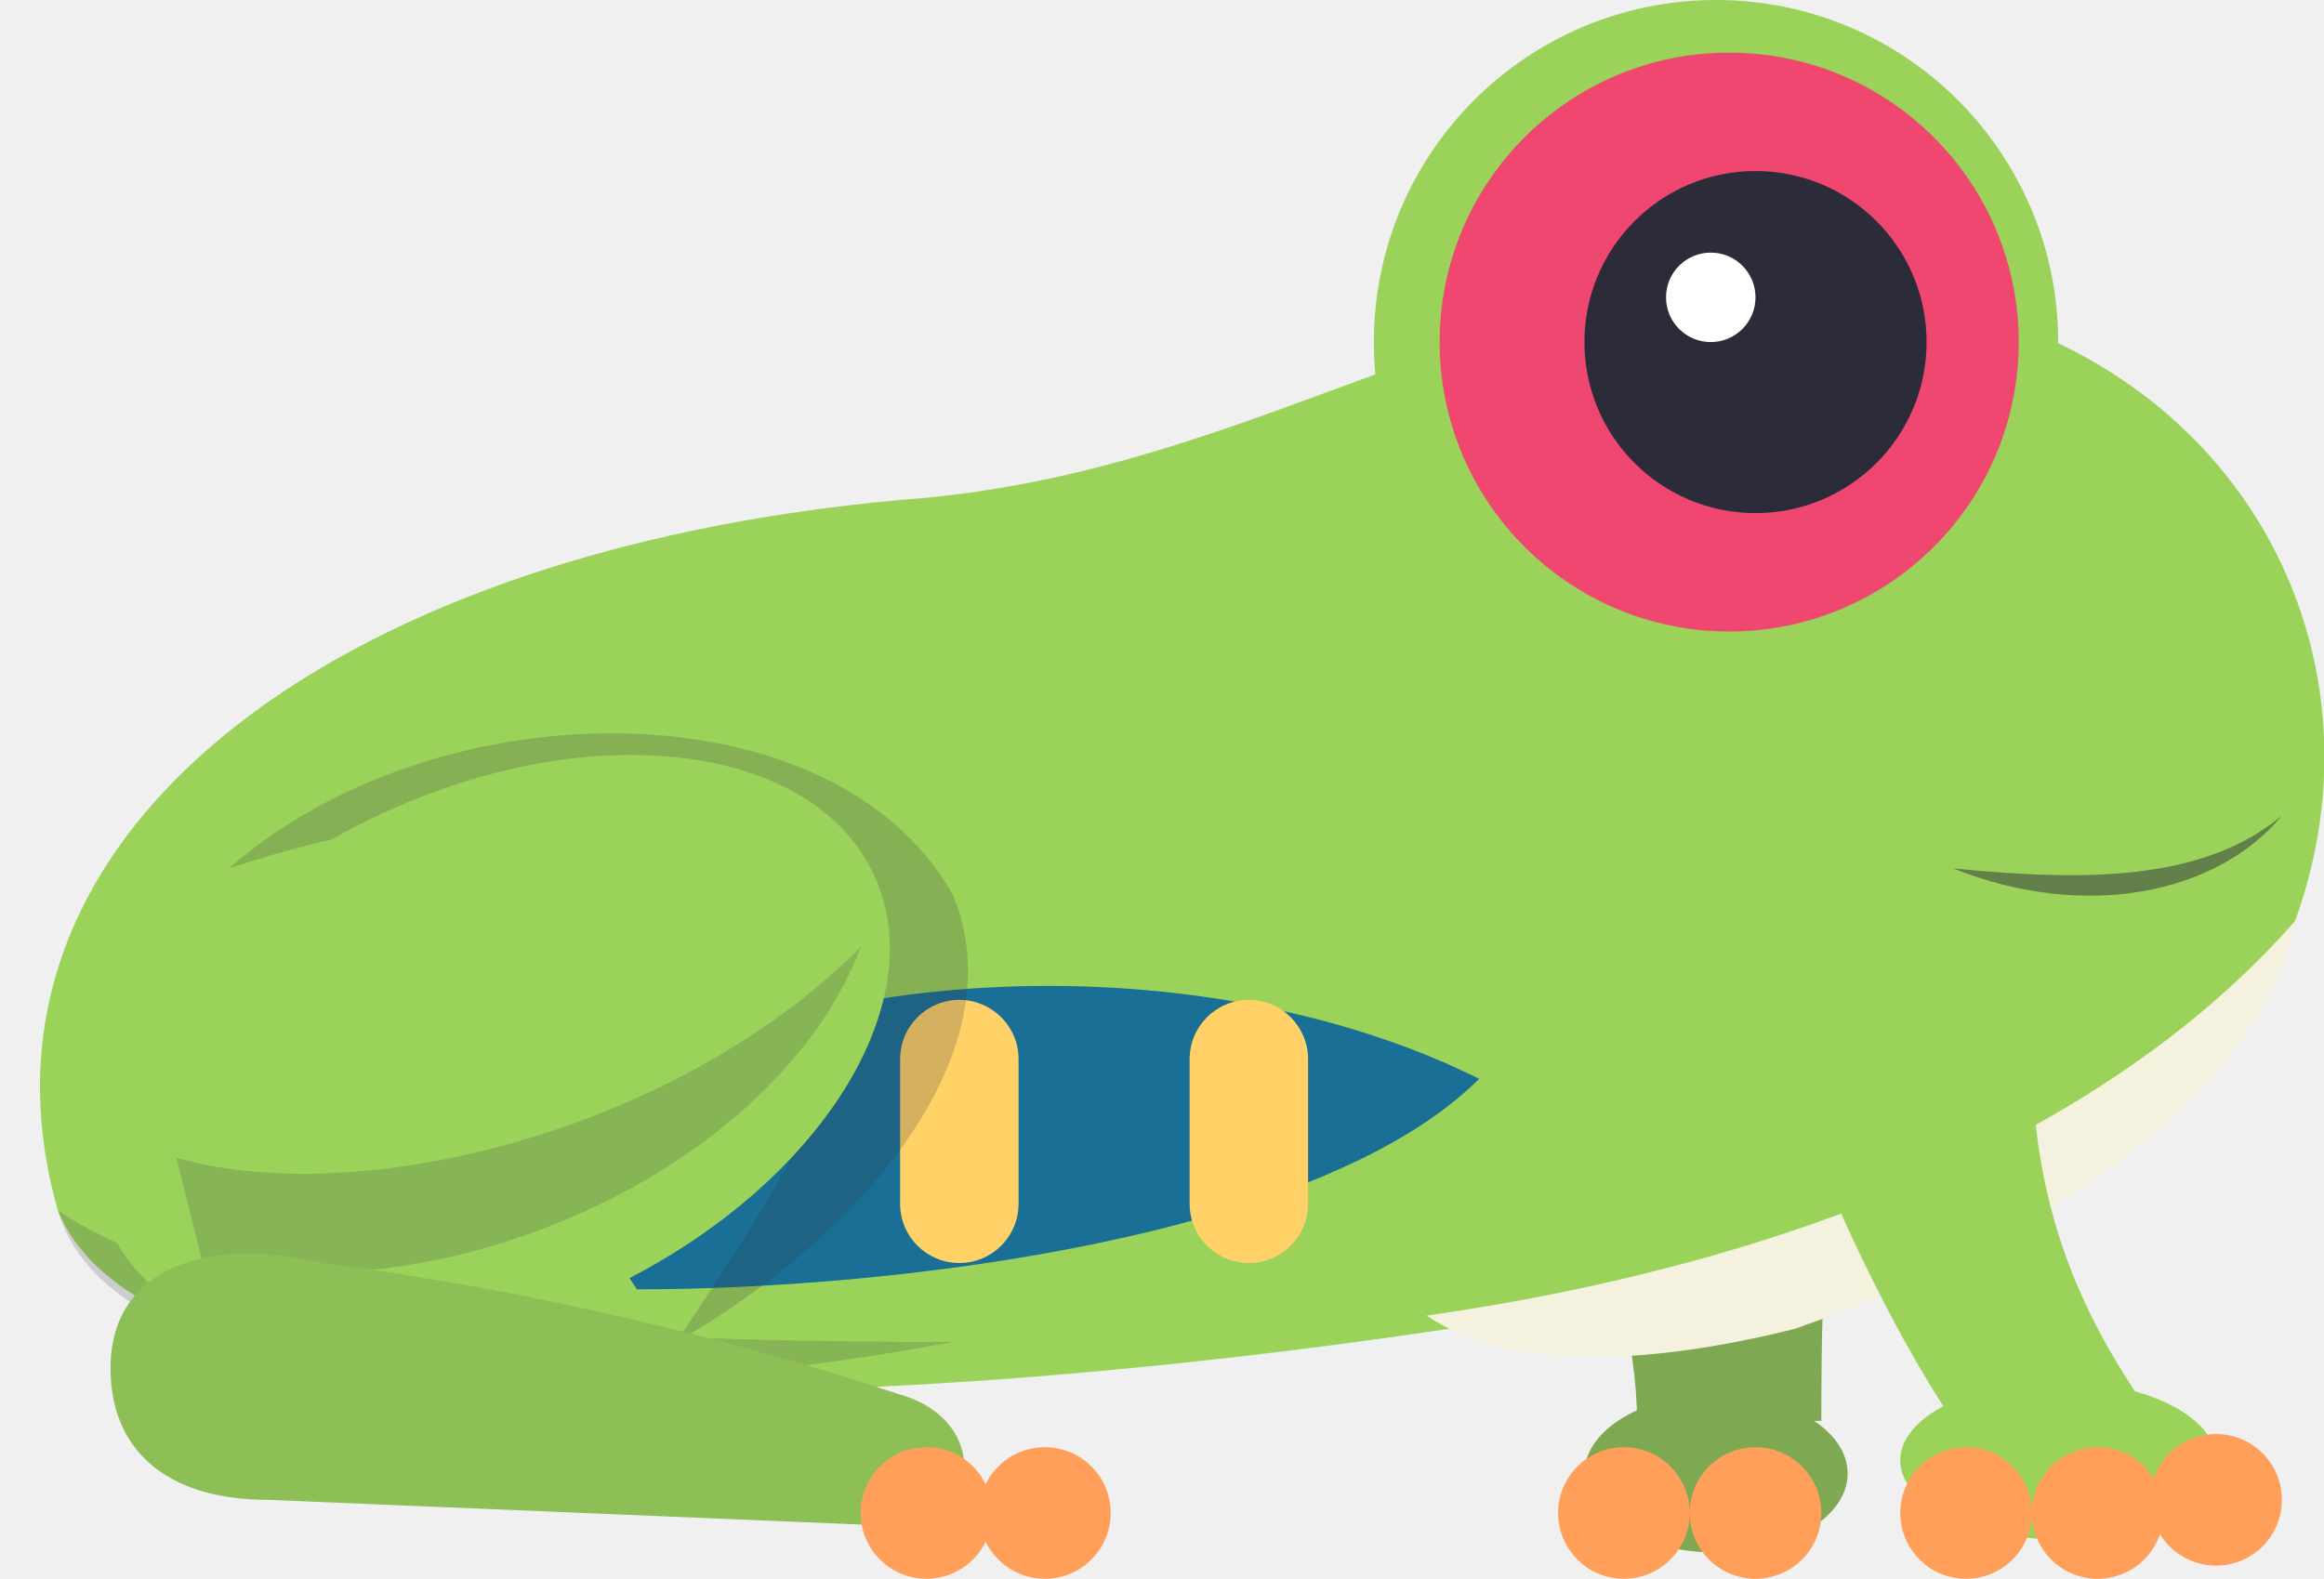
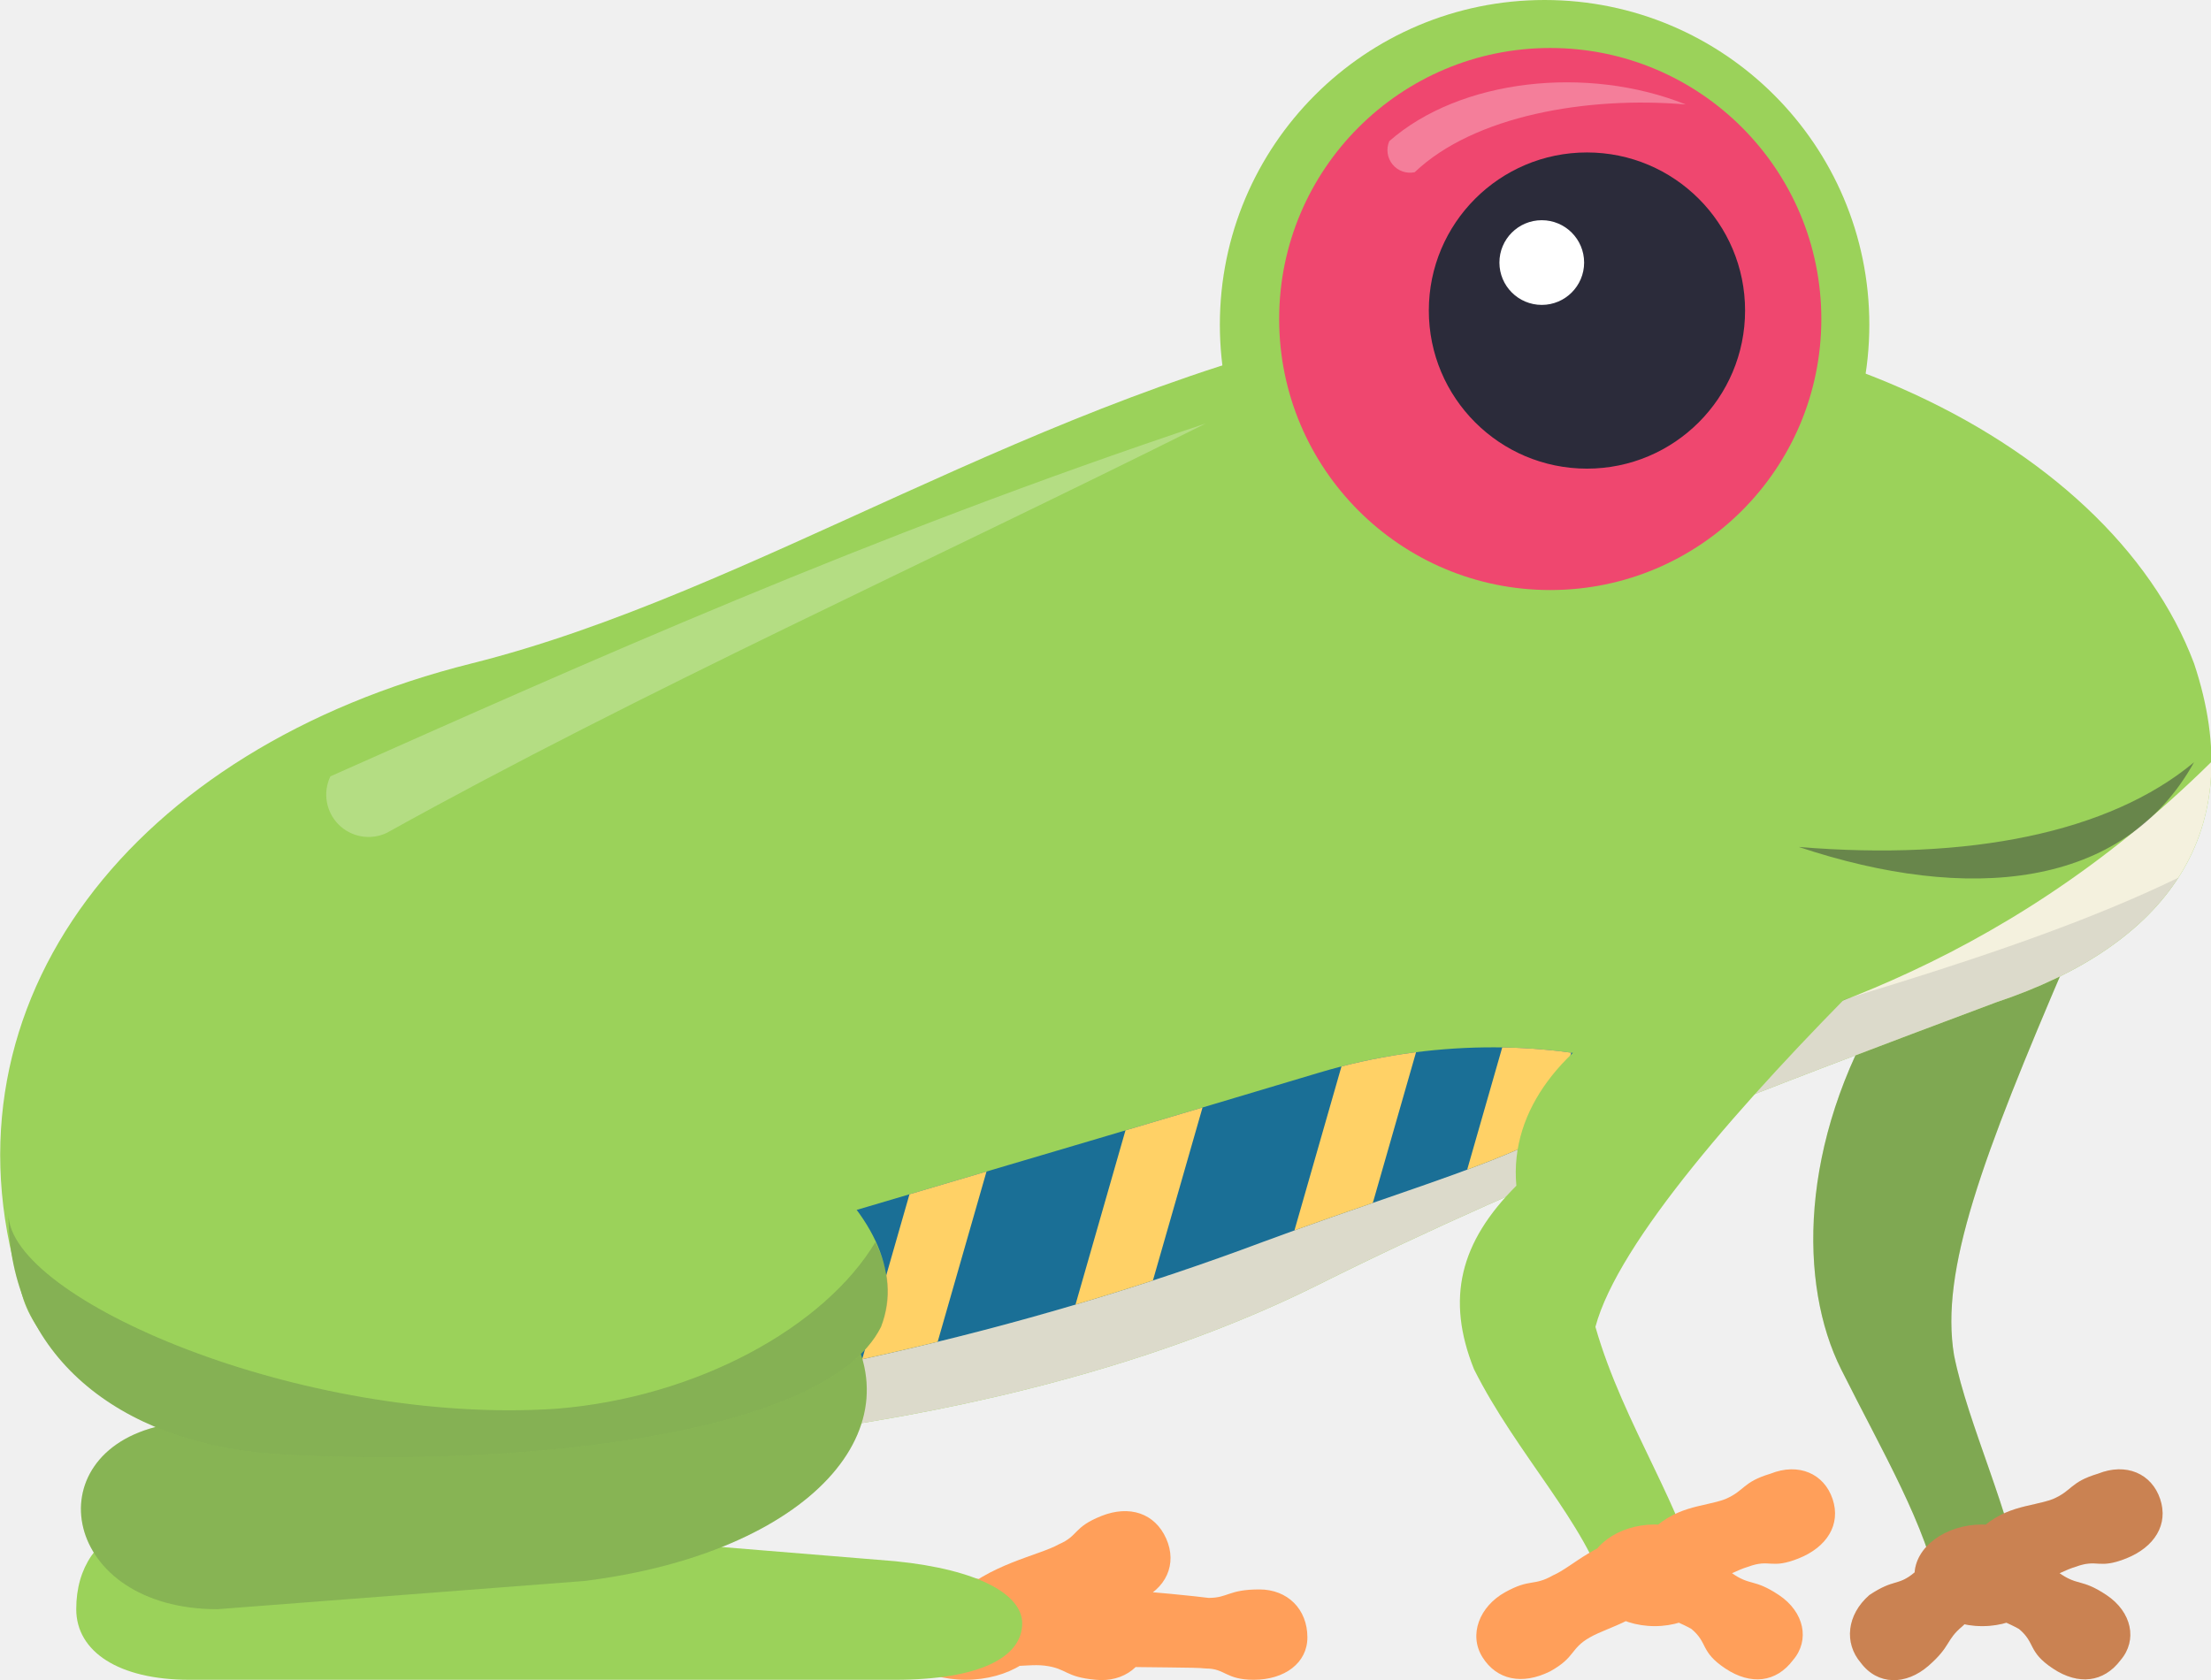
- <svg xmlns="http://www.w3.org/2000/svg" viewBox="9.8 4 88.3 60">
-   <path d="M70 46 C 71 52, 72 55, 72 58 L 79 58 C 79 55, 79 50, 80 44 Z M70 60 a5 3 0 1 0 10 0 a5 3 0 1 0 -10 0 Z" fill="#9bd25a" />
-   <path d="M70 46 C 71 52, 72 55, 72 58 L 79 58 C 79 55, 79 50, 80 44 Z M70 60 a5 3 0 1 0 10 0 a5 3 0 1 0 -10 0 Z" fill="#2b2b3a" opacity="0.25" />
-   <circle cx="71.5" cy="61.5" r="2.5" fill="#ff9f5a" />
-   <circle cx="76.5" cy="61.5" r="2.5" fill="#ff9f5a" />
-   <path d="M12 50 C 8 36, 22 25, 44 23 C 58 22, 66 14, 80 15 C 94 16, 101 28, 97 39 C 93 47, 82 51, 68 54 C 50 57, 16 60, 12 50 Z" fill="#9bd25a" />
-   <path d="M64 54 C 78 52, 90 47, 97 39 C 96 45, 88 51, 78 54.5 C 72 56, 67 56, 64 54 Z" fill="#f4f1de" />
-   <path d="M30 47 C 40 40, 56 40, 66 45 C 60 51, 44 53, 34 53 Z" fill="#1a6f96" />
-   <rect x="44" y="42" width="4.5" height="10" rx="2.25" fill="#ffd166" />
-   <rect x="55" y="42" width="4.5" height="10" rx="2.25" fill="#ffd166" />
-   <path d="M12 50 C 14 57, 30 58, 46 55 C 30 55, 18 54, 12 50 Z" fill="#2b2b3a" opacity="0.18" />
-   <path d="M18.5 37 C 26.5 30, 41.5 30, 46 38 C 48.5 44, 42.5 51, 35.5 55 C 39.5 49, 43.5 43, 41.5 39 C 37.5 34, 27.5 34, 18.5 37 Z" fill="#2b2b3a" opacity="0.2" />
-   <ellipse cx="28.5" cy="44" rx="16" ry="10" transform="rotate(-25 28.5 44)" fill="#9bd25a" />
-   <path d="M16.5 48 C 23.5 50, 35.5 47, 42.5 40 C 39.5 48, 27.5 54, 17.5 52 Z" fill="#2b2b3a" opacity="0.18" />
-   <path d="M14 56 C 14 52, 18 51, 22 52 C 30 53, 38 55, 44 57 C 47.5 58, 47 62, 44 62 L 20 61 C 16 61, 14 59, 14 56 Z" fill="#9bd25a" />
-   <path d="M14 56 C 14 52, 18 51, 22 52 C 30 53, 38 55, 44 57 C 47.5 58, 47 62, 44 62 L 20 61 C 16 61, 14 59, 14 56 Z" fill="#2b2b3a" opacity="0.12" />
-   <circle cx="45" cy="61.5" r="2.5" fill="#ff9f5a" />
-   <circle cx="49.5" cy="61.5" r="2.5" fill="#ff9f5a" />
-   <path d="M78 46 C 80 51, 82 55, 84 58 L 91 57 C 89 54, 87 50, 87 44 Z M82 59.5 a6 3 0 1 0 12 0 a6 3 0 1 0 -12 0 Z" fill="#9bd25a" />
-   <circle cx="84.5" cy="61.5" r="2.5" fill="#ff9f5a" />
-   <circle cx="89.5" cy="61.5" r="2.5" fill="#ff9f5a" />
-   <circle cx="94" cy="61" r="2.5" fill="#ff9f5a" />
-   <circle cx="75" cy="17" r="13" fill="#9bd25a" />
-   <circle cx="75.5" cy="17" r="11" fill="#ef476f" />
-   <circle cx="76.5" cy="17" r="6.5" fill="#2b2b3a" />
-   <circle cx="74.8" cy="15.3" r="1.7" fill="#ffffff" />
-   <path d="M84 37 C 89 39, 94 38, 96.5 35 C 93.5 37.5, 89 37.5, 84 37 Z" fill="#2b2b3a" opacity="0.5" />
+ <svg xmlns="http://www.w3.org/2000/svg" viewBox="15.3 4.5 78.3 59.5">
+   <clipPath id="tree-frog-body">
+     <path d="M16 50 C 13 40, 20 31, 32 28 C 42 25.5, 52 18.5, 64 16 C 78 14, 90 20, 93 28 C 95 34, 92 38, 86 40 C 78 43, 70 46, 62 50 C 52 55, 38 56.5, 28 55.8 C 21 55.3, 16.5 53, 16 50 Z" />
+   </clipPath>
+   <clipPath id="tree-frog-flank">
+     <path d="M30 52 C 40 49, 52 45.5, 62 42.5 C 66 41.3, 70 41.4, 73 42.2 C 71.5 45, 67 45.9, 60 48.5 C 52 51.5, 42 54, 30 55 Z" />
+   </clipPath>
+   <path d="M82 40 C 79 45, 79 50, 80.5 53 C 82 56, 83.5 58.5, 84 61 L 87 61 C 86.5 58, 85 55, 84.5 52.5 C 84 49.5, 85.5 45.5, 88.5 38.5 Z" fill="#9bd25a" />
+   <path d="M87.9 60.3c0-1-1.1-1.8-2.4-1.8-1.3 0-2.4 .8-2.4 1.8 0 1 1.1 1.8 2.4 1.8 1.3 0 2.4-.8 2.4-1.8z M84.9 59c-1.3 .3-1.1 .6-1.8 1.2-.6 .5-.7 .2-1.6 .8-.8 .7-.9 1.7-.3 2.4 .6 .8 1.6 .8 2.4 .1 .8-.7 .6-.9 1.2-1.4 .6-.6 .9-.3 1.3-1.5z M84.9 60.6c.6 1.2 1.2 1.2 1.9 1.6 .6 .5 .3 .8 1.2 1.4 .9 .6 1.8 .5 2.4-.3 .6-.7 .4-1.7-.5-2.3-.9-.6-1-.3-1.7-.8-.6-.4-.8-1-2.1-1.2z M85.8 60.7c1.5 .2 2.3-.5 3-.7 .8-.3 .8 .1 1.8-.3 1-.4 1.5-1.2 1.2-2.1-.3-.9-1.2-1.3-2.2-.9-1 .3-.9 .6-1.6 .9-.8 .3-1.8 .2-2.8 1.3z M85.5 59.8c-.5 .4-1 .8-1.5 1.2 1-.5 2.1-.5 3.2 0-.6-.4-1.1-.8-1.7-1.2z M85.5 59.8c.6 .4 1.1 .8 1.7 1.2-.6-.7-.5-1.4 .4-1.9-.7 .2-1.4 .5-2.1 .7z" fill="#ff9f5a" />
+   <path d="M82 40 C 79 45, 79 50, 80.5 53 C 82 56, 83.5 58.5, 84 61 L 87 61 C 86.5 58, 85 55, 84.5 52.5 C 84 49.5, 85.5 45.5, 88.5 38.5 Z M87.9 60.3c0-1-1.1-1.8-2.4-1.8-1.3 0-2.4 .8-2.4 1.8 0 1 1.1 1.8 2.4 1.8 1.3 0 2.4-.8 2.4-1.8z M84.9 59c-1.3 .3-1.1 .6-1.8 1.2-.6 .5-.7 .2-1.6 .8-.8 .7-.9 1.7-.3 2.4 .6 .8 1.6 .8 2.4 .1 .8-.7 .6-.9 1.2-1.4 .6-.6 .9-.3 1.3-1.5z M84.9 60.6c.6 1.2 1.2 1.2 1.9 1.6 .6 .5 .3 .8 1.2 1.4 .9 .6 1.8 .5 2.4-.3 .6-.7 .4-1.7-.5-2.3-.9-.6-1-.3-1.7-.8-.6-.4-.8-1-2.1-1.2z M85.8 60.7c1.5 .2 2.3-.5 3-.7 .8-.3 .8 .1 1.8-.3 1-.4 1.5-1.2 1.2-2.1-.3-.9-1.2-1.3-2.2-.9-1 .3-.9 .6-1.6 .9-.8 .3-1.8 .2-2.8 1.3z M85.5 59.8c-.5 .4-1 .8-1.5 1.2 1-.5 2.1-.5 3.2 0-.6-.4-1.1-.8-1.7-1.2z M85.5 59.8c.6 .4 1.1 .8 1.7 1.2-.6-.7-.5-1.4 .4-1.9-.7 .2-1.4 .5-2.1 .7z" fill="#2b2b3a" opacity="0.25" />
+   <path d="M16 50 C 13 40, 20 31, 32 28 C 42 25.5, 52 18.5, 64 16 C 78 14, 90 20, 93 28 C 95 34, 92 38, 86 40 C 78 43, 70 46, 62 50 C 52 55, 38 56.5, 28 55.8 C 21 55.3, 16.5 53, 16 50 Z" fill="#9bd25a" />
+   <g clip-path="url(#tree-frog-body)">
+     <path d="M93.6 31.5 C 86 39, 78 41, 73 42.2 C 66 44, 52 48, 30 53.5 L 26 54.5 L 26 64 L 93.6 64 Z" fill="#f4f1de" />
+     <path d="M30 52 C 40 49, 52 45.5, 62 42.5 C 66 41.3, 70 41.4, 73 42.2 C 71.5 45, 67 45.9, 60 48.5 C 52 51.5, 42 54, 30 55 Z" fill="#1a6f96" />
+     <path d="M15.3 49 C 20 53, 25 55, 30 55 C 42 54, 52 51.5, 60 48.5 C 67 45.9, 71.5 45, 73 42.2 C 80 40, 88 38, 93.6 35 L 93.6 64 L 15.3 64 Z" fill="#2b2b3a" opacity="0.12" />
+   </g>
+   <g clip-path="url(#tree-frog-flank)" fill="#ffd166">
+     <rect x="47.5" y="36" width="2.4" height="22" rx="1.2" transform="rotate(16 48.7 47)" />
+     <rect x="54.5" y="36" width="2.4" height="22" rx="1.2" transform="rotate(16 55.7 47)" />
+     <rect x="61.5" y="36" width="2.4" height="22" rx="1.2" transform="rotate(16 62.7 47)" />
+     <rect x="67" y="36" width="2.4" height="22" rx="1.2" transform="rotate(16 68.2 47)" />
+   </g>
+   <path d="M27 32 C 36 28, 46 23.5, 58 19.5 C 48 24.5, 38 29, 29 34 A 1.5 1.5 0 0 1 27 32 Z" fill="#ffffff" opacity="0.25" />
+   <path d="M52.3 62.2c0-1-1.3-1.8-2.8-1.8-1.5 0-2.8 .8-2.8 1.8 0 1 1.3 1.8 2.8 1.8 1.5 0 2.8-.8 2.8-1.8z M49.9 62.9c1.7 0 3.1-1 3.9-1.3 .7-.4 .8 0 1.8-.4 1-.4 1.4-1.3 1-2.2-.4-.9-1.3-1.2-2.3-.8-1 .4-.8 .7-1.5 1-.7 .4-2.5 .7-3.7 1.9z M49.5 63c2.4 .7 7.7 .5 8.5 .6 .7 0 .7 .4 1.7 .4 1.1 0 1.9-.6 1.9-1.5 0-1-.7-1.7-1.7-1.7-1.1 0-1.1 .3-1.8 .3-.8-.1-6.1-.7-8.6-.1z M49.4 63c1.3 .8 2.1 .4 2.9 .5 .8 .1 .7 .4 1.8 .5 1 .1 1.8-.5 1.9-1.5 .1-.9-.6-1.6-1.7-1.7-1-.1-1 .3-1.8 .2-.8-.1-1.6-.5-2.9 0z M49.5 62c1.4 .1 2.7 .1 4.1 .2-1.9-.3-2.4-.7-1.7-1.2-.8 .3-1.6 .7-2.4 1z M49.5 62c.7 .1 1.5 .1 2.2 .2-.6-.1 0-.1 1.9 0-1.4-.1-2.7-.1-4.1-.2z" fill="#ff9f5a" />
+   <path d="M18 61.5 C 18 58.5, 21 57.5, 25 58 L 47 59.8 C 50 60.1, 51.5 61, 51.5 62 C 51.5 63.2, 50 64, 47 64 L 22 64 C 19.5 64, 18 63, 18 61.5 Z" fill="#9bd25a" />
+   <path d="M45 51 C 48 55, 44 59.5, 36 60.5 L 23 61.5 C 17.5 61.5, 16.5 56, 21 55 Z" fill="#9bd25a" />
+   <path d="M45 51 C 48 55, 44 59.5, 36 60.5 L 23 61.5 C 17.5 61.5, 16.5 56, 21 55 Z" fill="#2b2b3a" opacity="0.18" />
+   <path d="M15.6 47.5 C 15.2 41, 25 38.5, 34 41 C 42 43, 48 47.5, 46.5 51.5 C 44.5 55.5, 33 56.5, 25 56 C 19.5 55.6, 15.6 52.5, 15.6 47.5 Z" fill="#9bd25a" />
+   <path d="M15.6 47.5 C 15.6 50.5, 26 55, 35 54.4 C 40 54, 44.5 51.5, 46.3 48.5 C 46.8 49.5, 46.9 50.5, 46.5 51.5 C 44.5 55.5, 33 56.5, 25 56 C 19.5 55.6, 15.6 52.5, 15.6 47.5 Z" fill="#2b2b3a" opacity="0.2" />
+   <path d="M69 46.5 C 68.5 41, 77 37.5, 81.5 39 C 77 43.5, 72.6 48.5, 71.8 51.5 C 72.8 55, 75 58, 75.6 61 L 72.2 61 C 71.5 58.5, 69 56, 67.5 53 C 66.5 50.5, 67 48.5, 69 46.5 Z" fill="#9bd25a" />
+   <path d="M76.3 60.3c0-1-1.1-1.8-2.4-1.8-1.3 0-2.4 .8-2.4 1.8 0 1 1.1 1.8 2.4 1.8 1.3 0 2.4-.8 2.4-1.8z M73.4 58.9c-1.5 .1-2.4 1.1-3.1 1.4-.7 .4-.8 .1-1.7 .6-.9 .5-1.3 1.5-.8 2.3 .5 .8 1.4 1 2.4 .5 .9-.5 .7-.8 1.4-1.2 .7-.4 1.9-.6 2.8-1.8z M73.3 60.6c.6 1.2 1.2 1.2 1.9 1.6 .6 .5 .3 .8 1.2 1.4 .9 .6 1.8 .5 2.4-.3 .6-.7 .4-1.7-.5-2.3-.9-.6-1-.3-1.7-.8-.6-.4-.8-1-2.1-1.2z M74.2 60.7c1.5 .2 2.3-.5 3-.7 .8-.3 .8 .1 1.8-.3 1-.4 1.5-1.2 1.2-2.1-.3-.9-1.2-1.3-2.2-.9-1 .3-.9 .6-1.6 .9-.8 .3-1.8 .2-2.8 1.3z M73.9 59.8c-.7 .4-1.4 .8-2.1 1.2 1.4-.5 2.6-.5 3.8 0-.6-.4-1.1-.8-1.7-1.2z M73.9 59.8c.6 .4 1.1 .8 1.7 1.2-.6-.7-.5-1.4 .4-1.9-.7 .2-1.4 .5-2.1 .7z" fill="#ff9f5a" />
+   <circle cx="70" cy="16" r="11.5" fill="#9bd25a" />
+   <circle cx="70.2" cy="15.8" r="9.6" fill="#ef476f" />
+   <circle cx="71.5" cy="15.5" r="5.6" fill="#2b2b3a" />
+   <circle cx="69.9" cy="13.8" r="1.5" fill="#ffffff" />
+   <path d="M64.5 9.5 C 67 7.3, 71.5 6.8, 75 8.2 C 71.5 7.9, 67.5 8.6, 65.4 10.6 A 0.8 0.8 0 0 1 64.5 9.5 Z" fill="#ffffff" opacity="0.3" />
+   <path d="M93 31.5 C 90 34, 85 35, 79 34.5 C 85 36.5, 90.5 36, 93 31.5 Z" fill="#2b2b3a" opacity="0.45" />
</svg>
